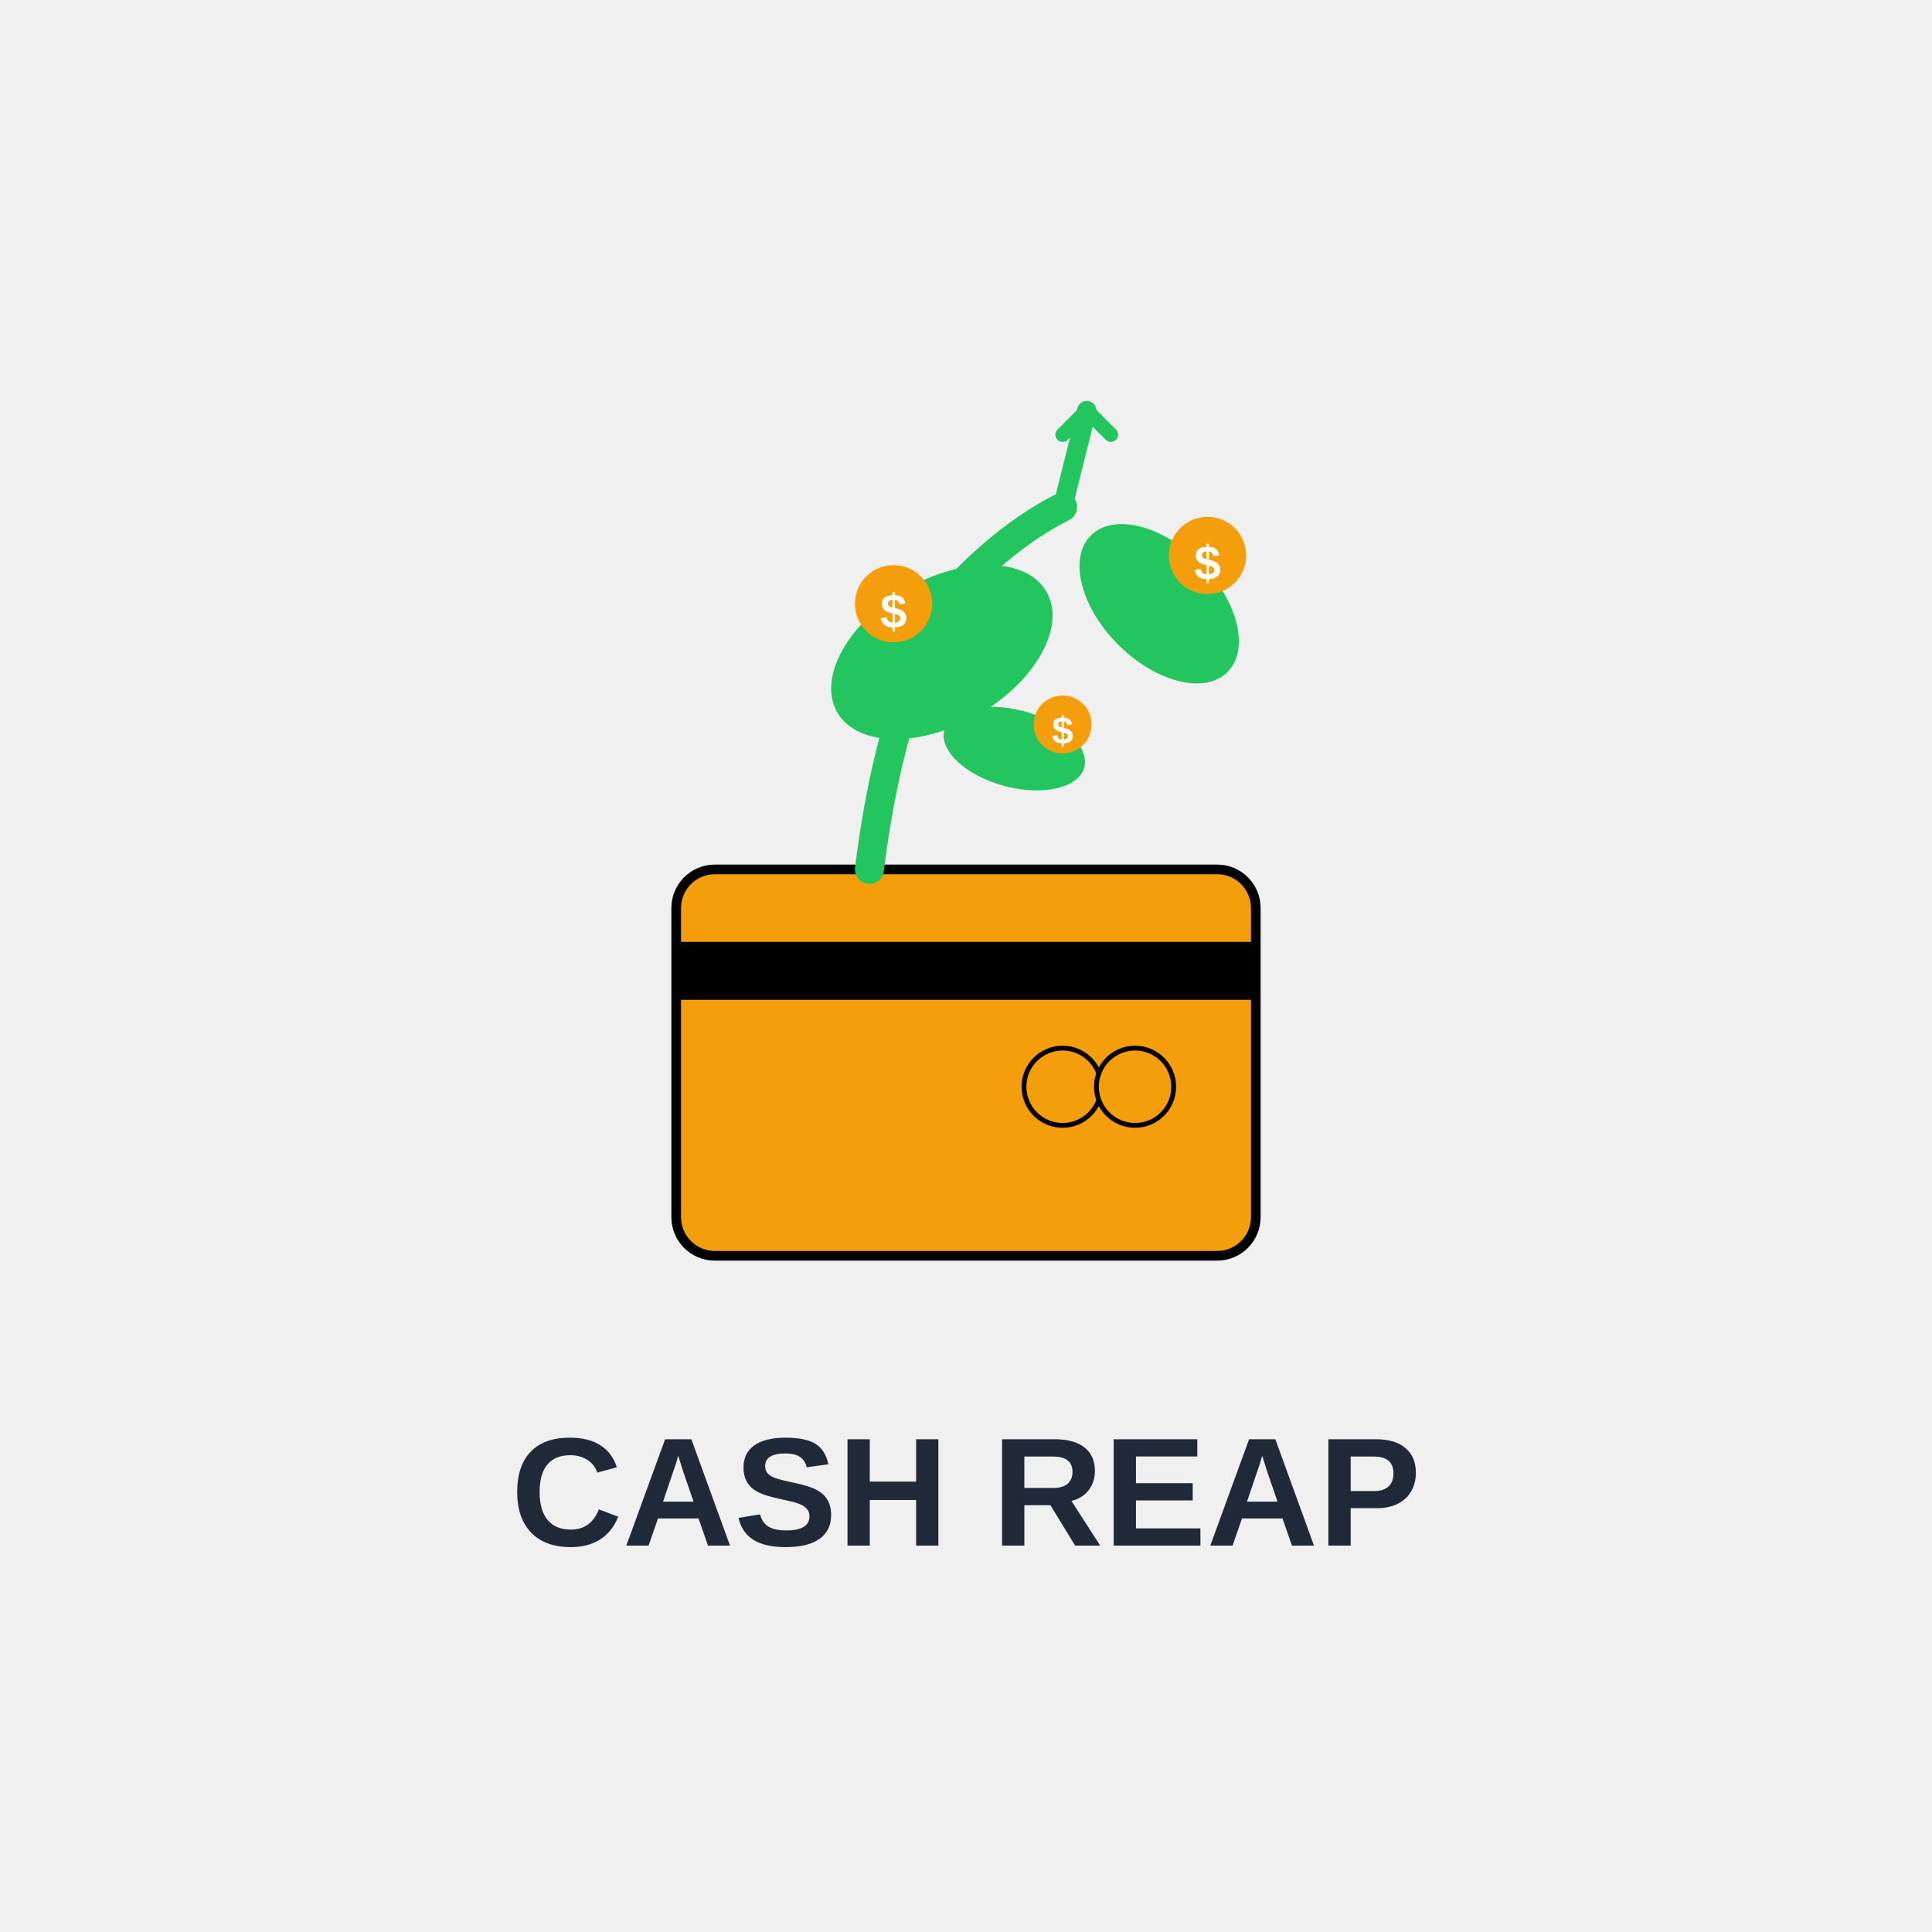
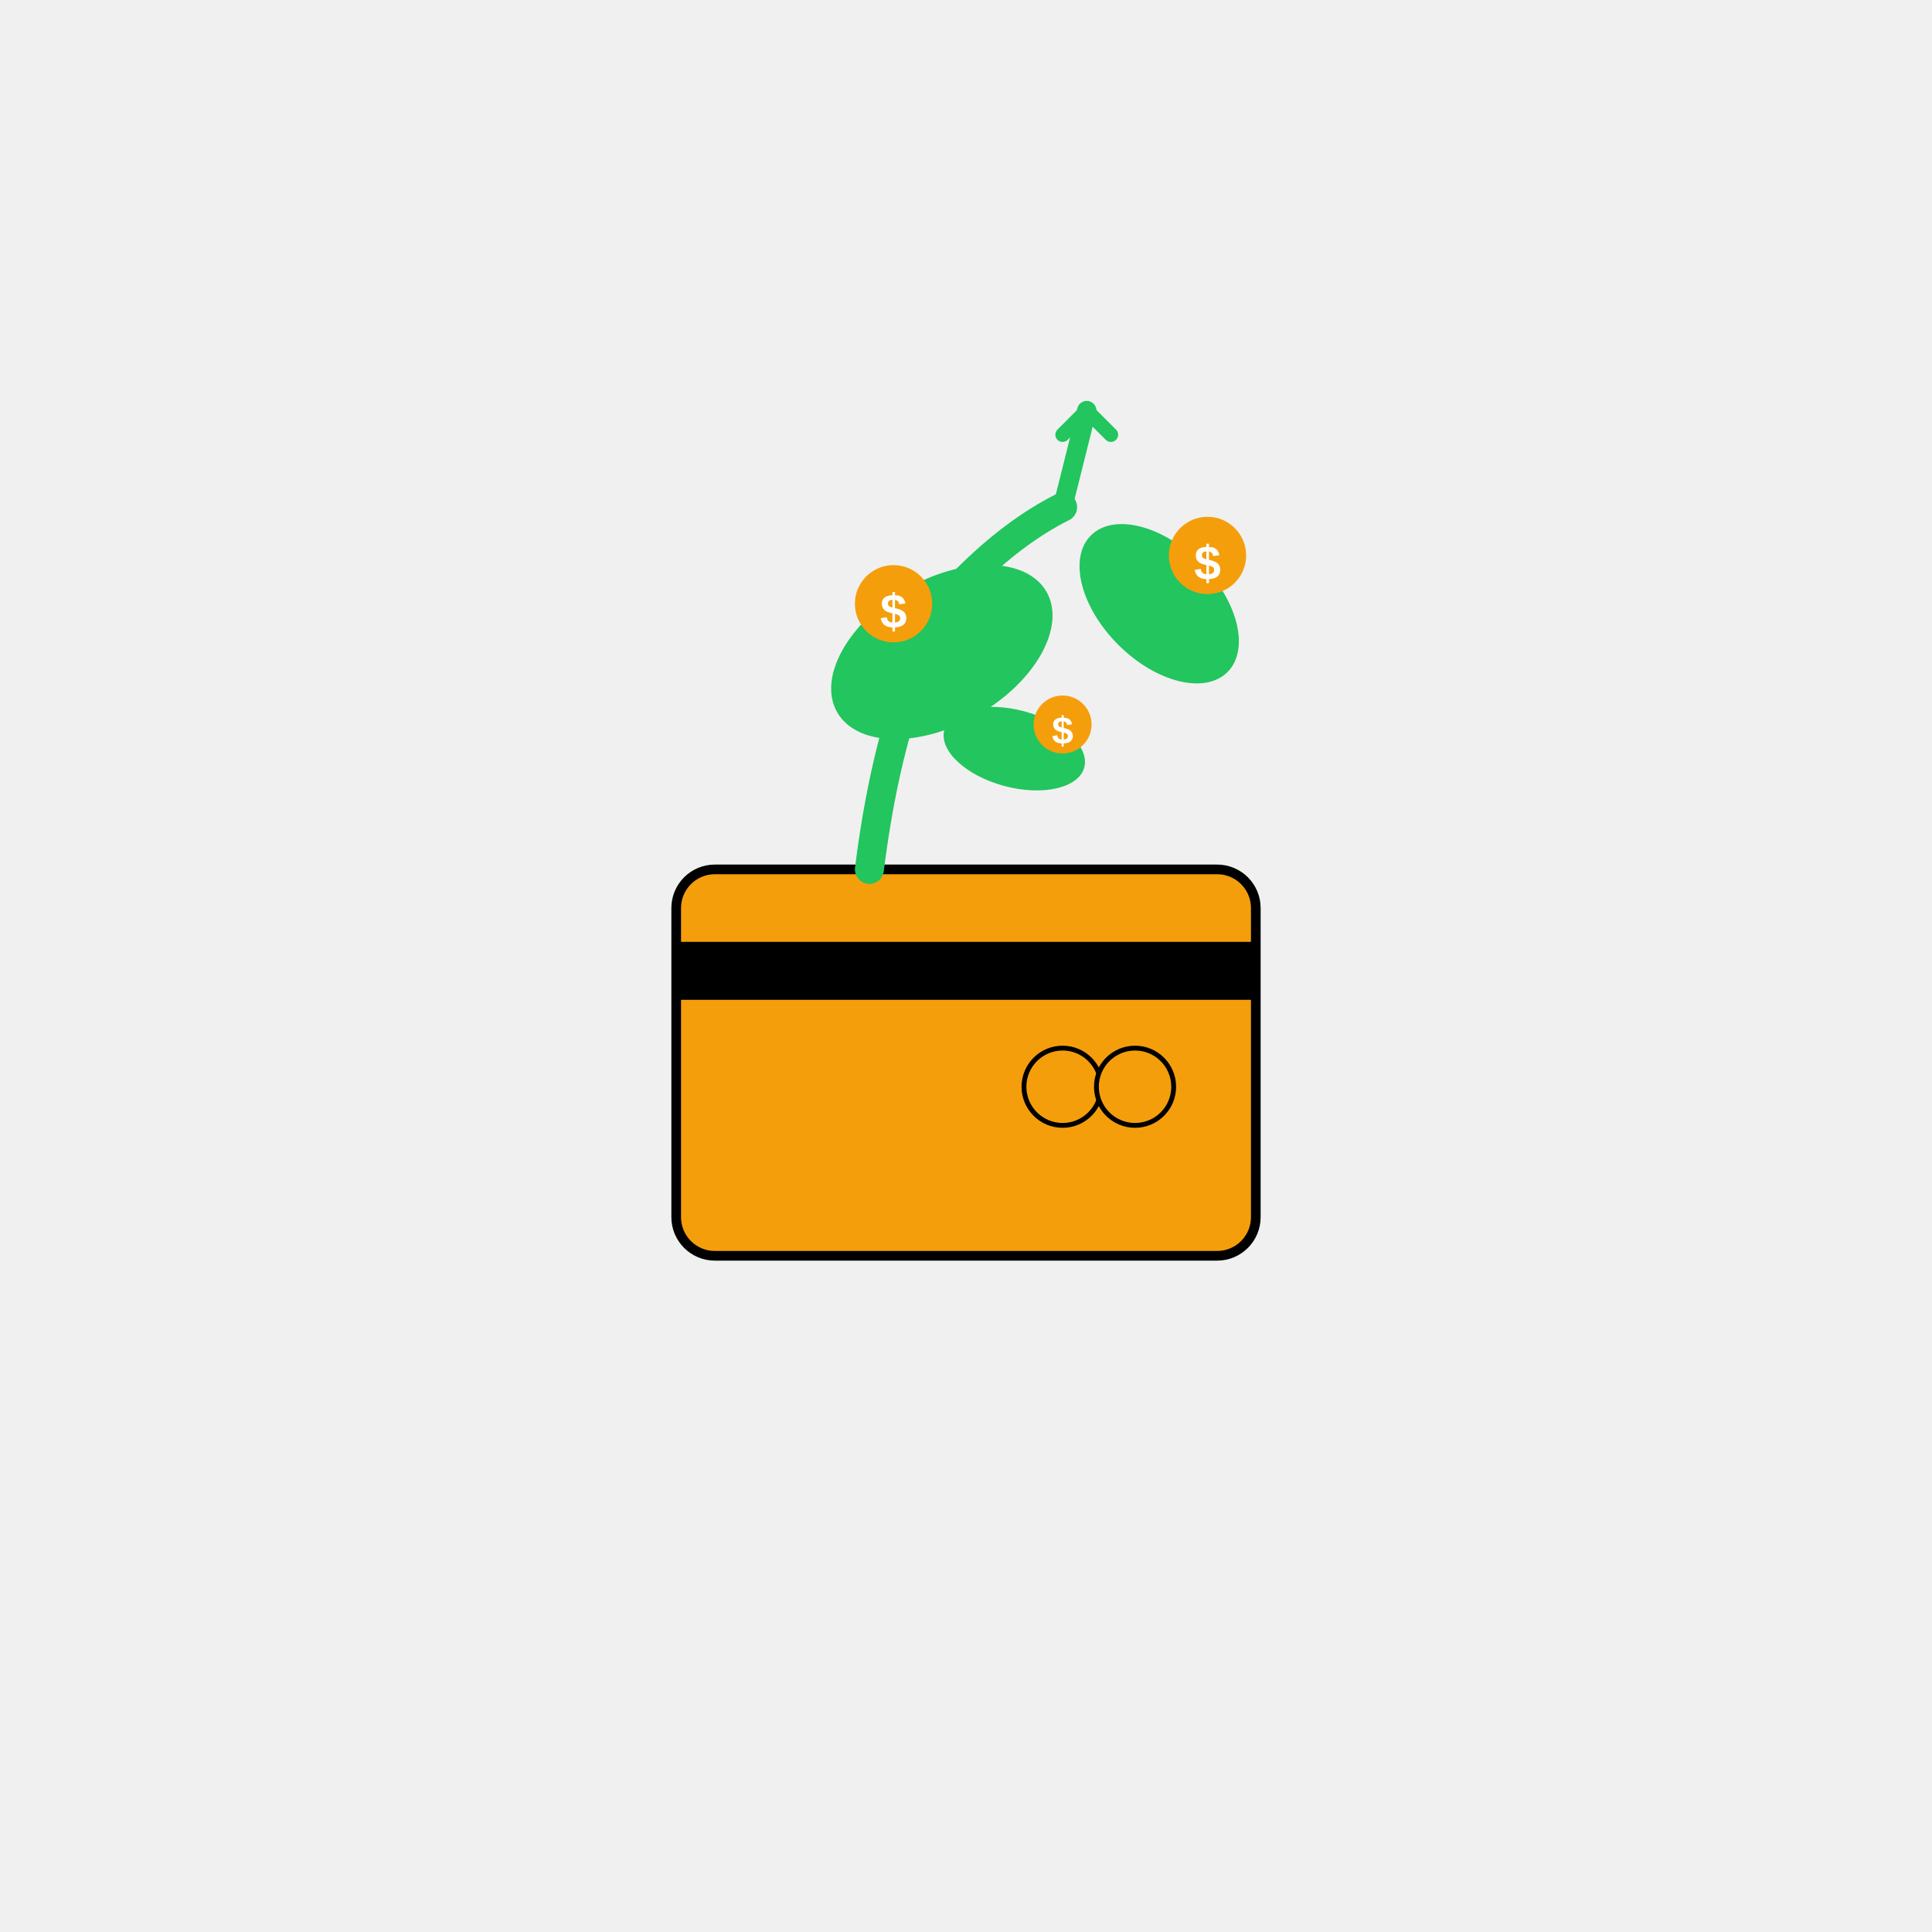
<svg xmlns="http://www.w3.org/2000/svg" width="400" height="400" viewBox="0 0 400 400" fill="none">
  <rect x="140" y="180" width="120" height="80" rx="8" fill="#F59E0B" stroke="#000" stroke-width="2" />
  <rect x="140" y="195" width="120" height="12" fill="#000" />
  <circle cx="220" cy="225" r="8" fill="#F59E0B" stroke="#000" stroke-width="1" />
  <circle cx="235" cy="225" r="8" fill="#F59E0B" stroke="#000" stroke-width="1" />
  <path d="M180 180 Q185 140 200 120 Q210 110 220 105" stroke="#22C55E" stroke-width="6" fill="none" stroke-linecap="round" />
  <path d="M220 105 L225 85" stroke="#22C55E" stroke-width="4" fill="none" stroke-linecap="round" />
  <path d="M220 90 L225 85 L230 90" stroke="#22C55E" stroke-width="3" fill="none" stroke-linecap="round" stroke-linejoin="round" />
  <ellipse cx="195" cy="135" rx="25" ry="15" fill="#22C55E" transform="rotate(-30 195 135)" />
  <path d="M180 140 Q195 135 205 130" stroke="#22C55E" stroke-width="2" fill="none" />
  <circle cx="185" cy="125" r="8" fill="#F59E0B" />
  <text x="185" y="130" font-family="Arial, sans-serif" font-size="10" font-weight="bold" text-anchor="middle" fill="#fff">$</text>
  <ellipse cx="240" cy="125" rx="20" ry="12" fill="#22C55E" transform="rotate(45 240 125)" />
  <path d="M225 115 Q240 125 250 130" stroke="#22C55E" stroke-width="2" fill="none" />
  <circle cx="250" cy="115" r="8" fill="#F59E0B" />
  <text x="250" y="120" font-family="Arial, sans-serif" font-size="10" font-weight="bold" text-anchor="middle" fill="#fff">$</text>
  <ellipse cx="210" cy="155" rx="15" ry="8" fill="#22C55E" transform="rotate(15 210 155)" />
  <path d="M205 160 Q210 155 215 150" stroke="#22C55E" stroke-width="1.5" fill="none" />
  <circle cx="220" cy="150" r="6" fill="#F59E0B" />
  <text x="220" y="154" font-family="Arial, sans-serif" font-size="8" font-weight="bold" text-anchor="middle" fill="#fff">$</text>
-   <text x="200" y="320" font-family="Arial, sans-serif" font-size="32" font-weight="bold" text-anchor="middle" fill="#1F2937">CASH REAP</text>
</svg>
